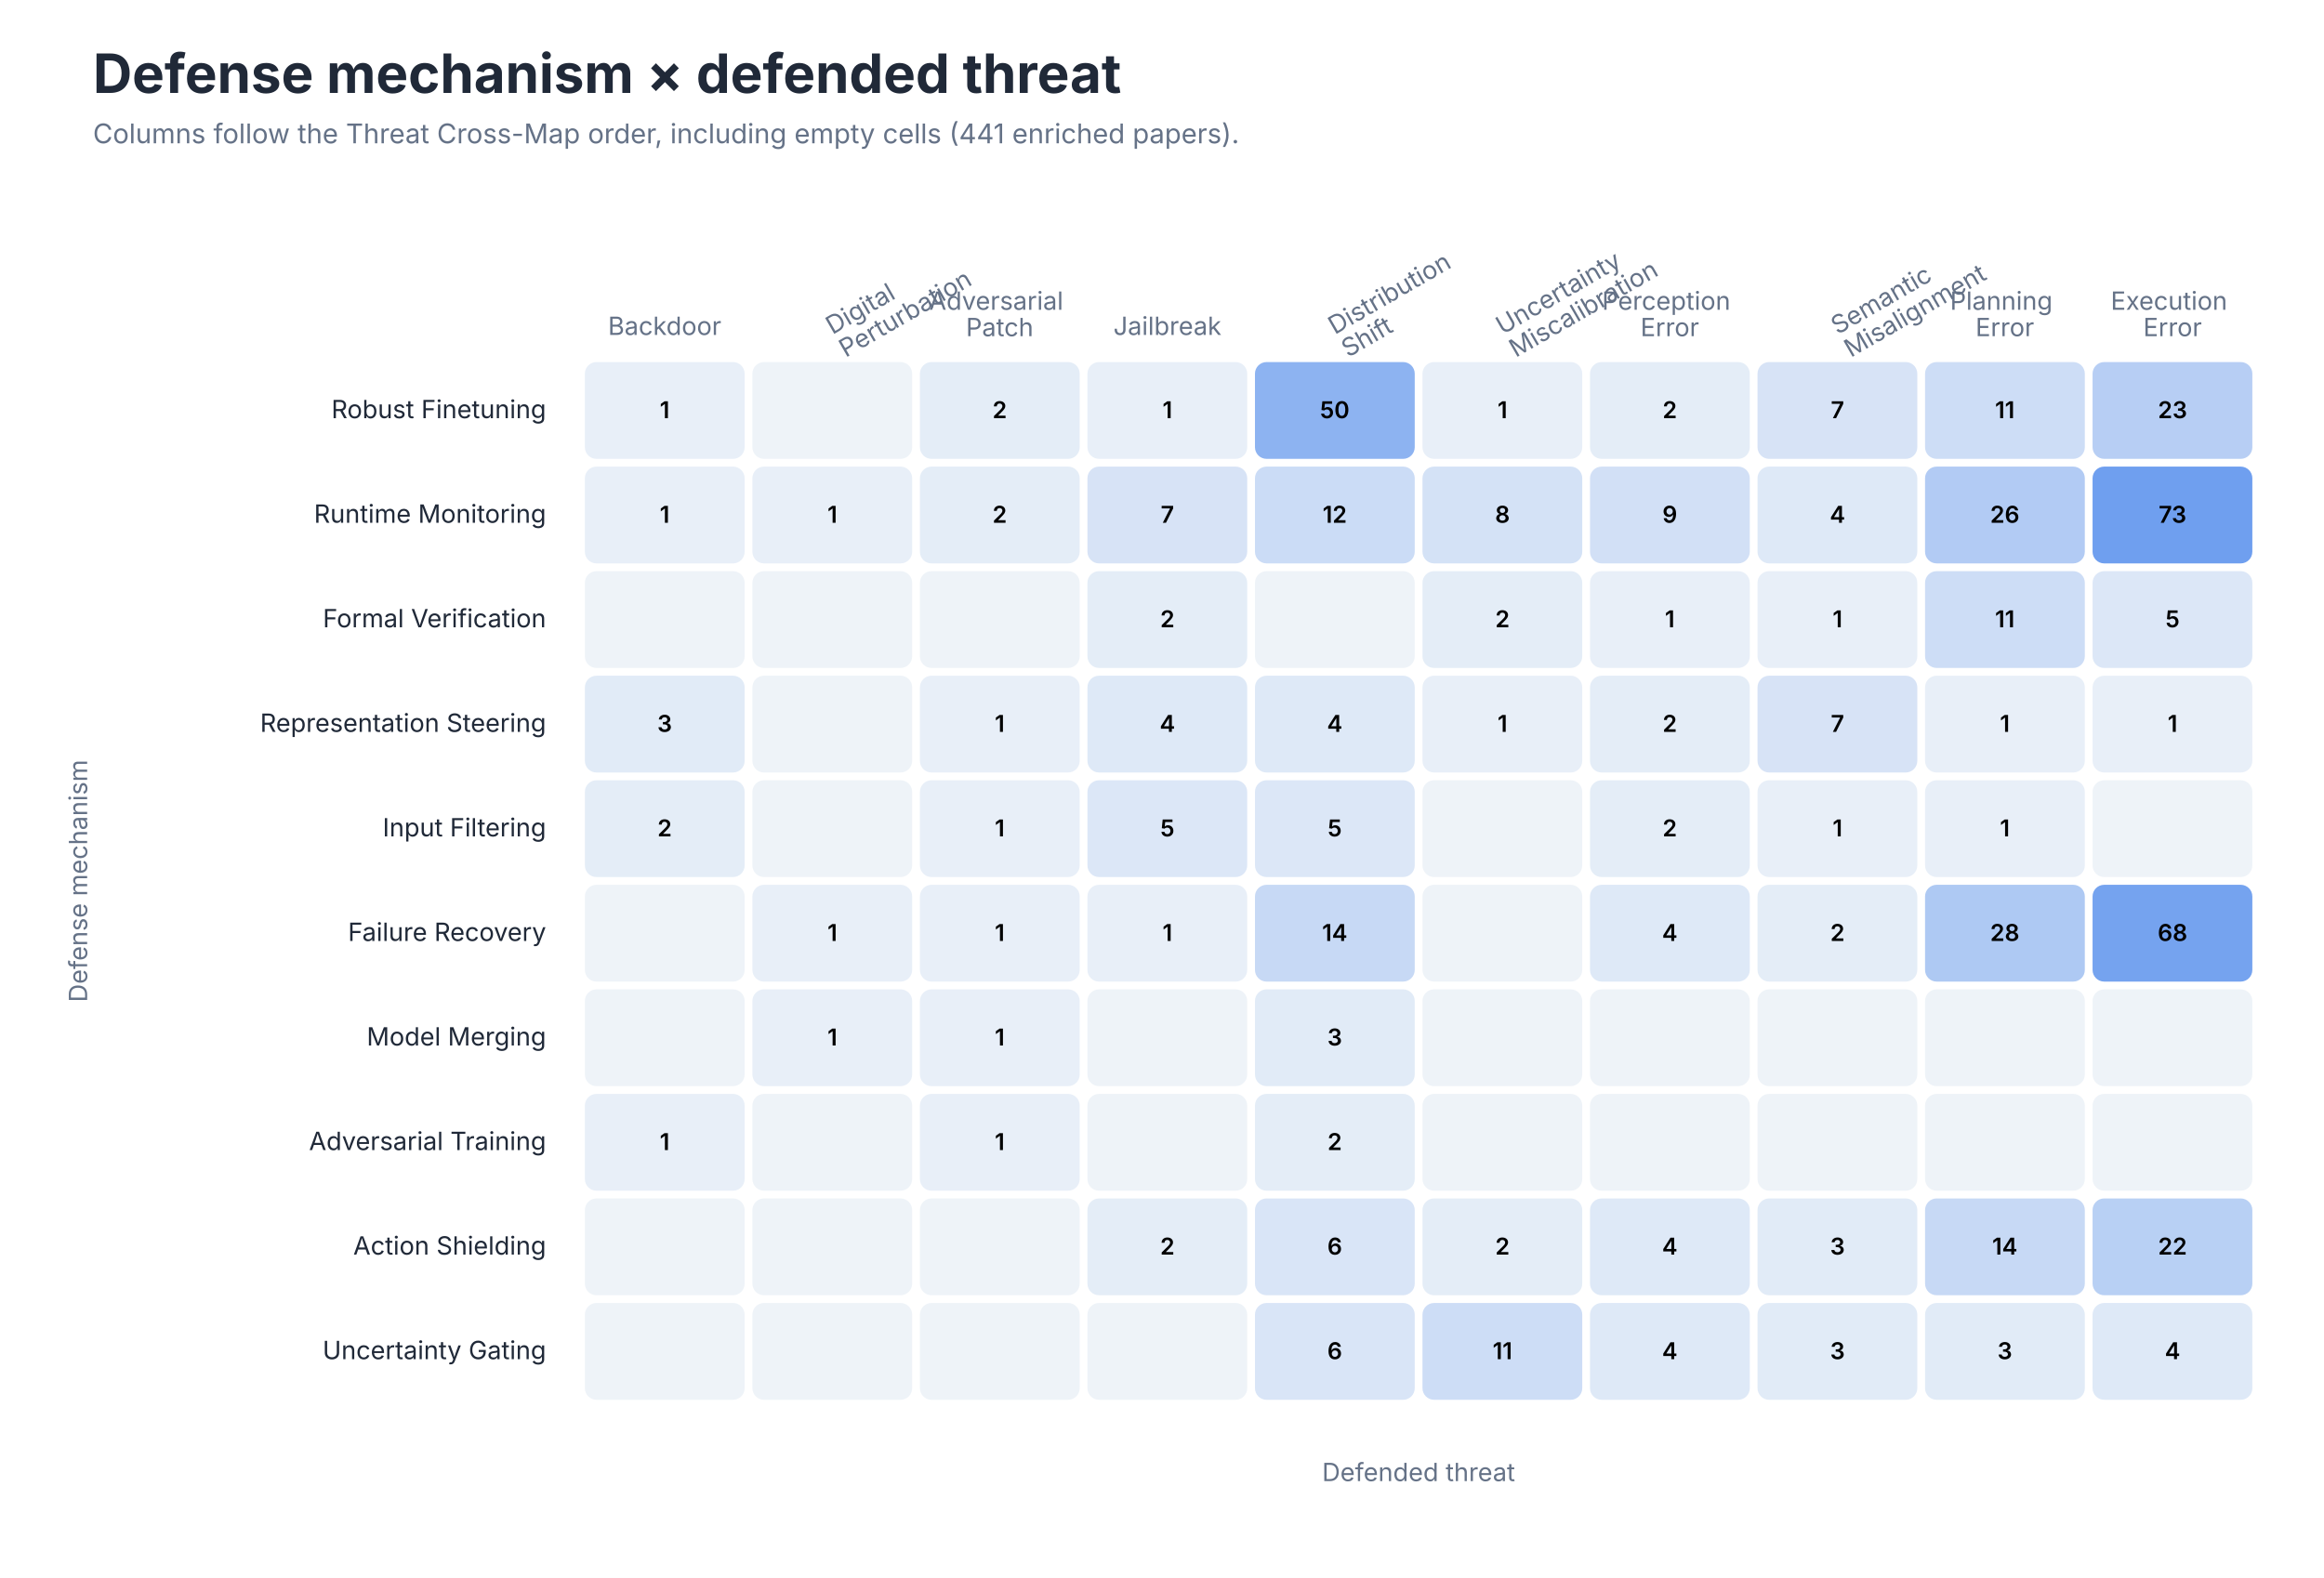
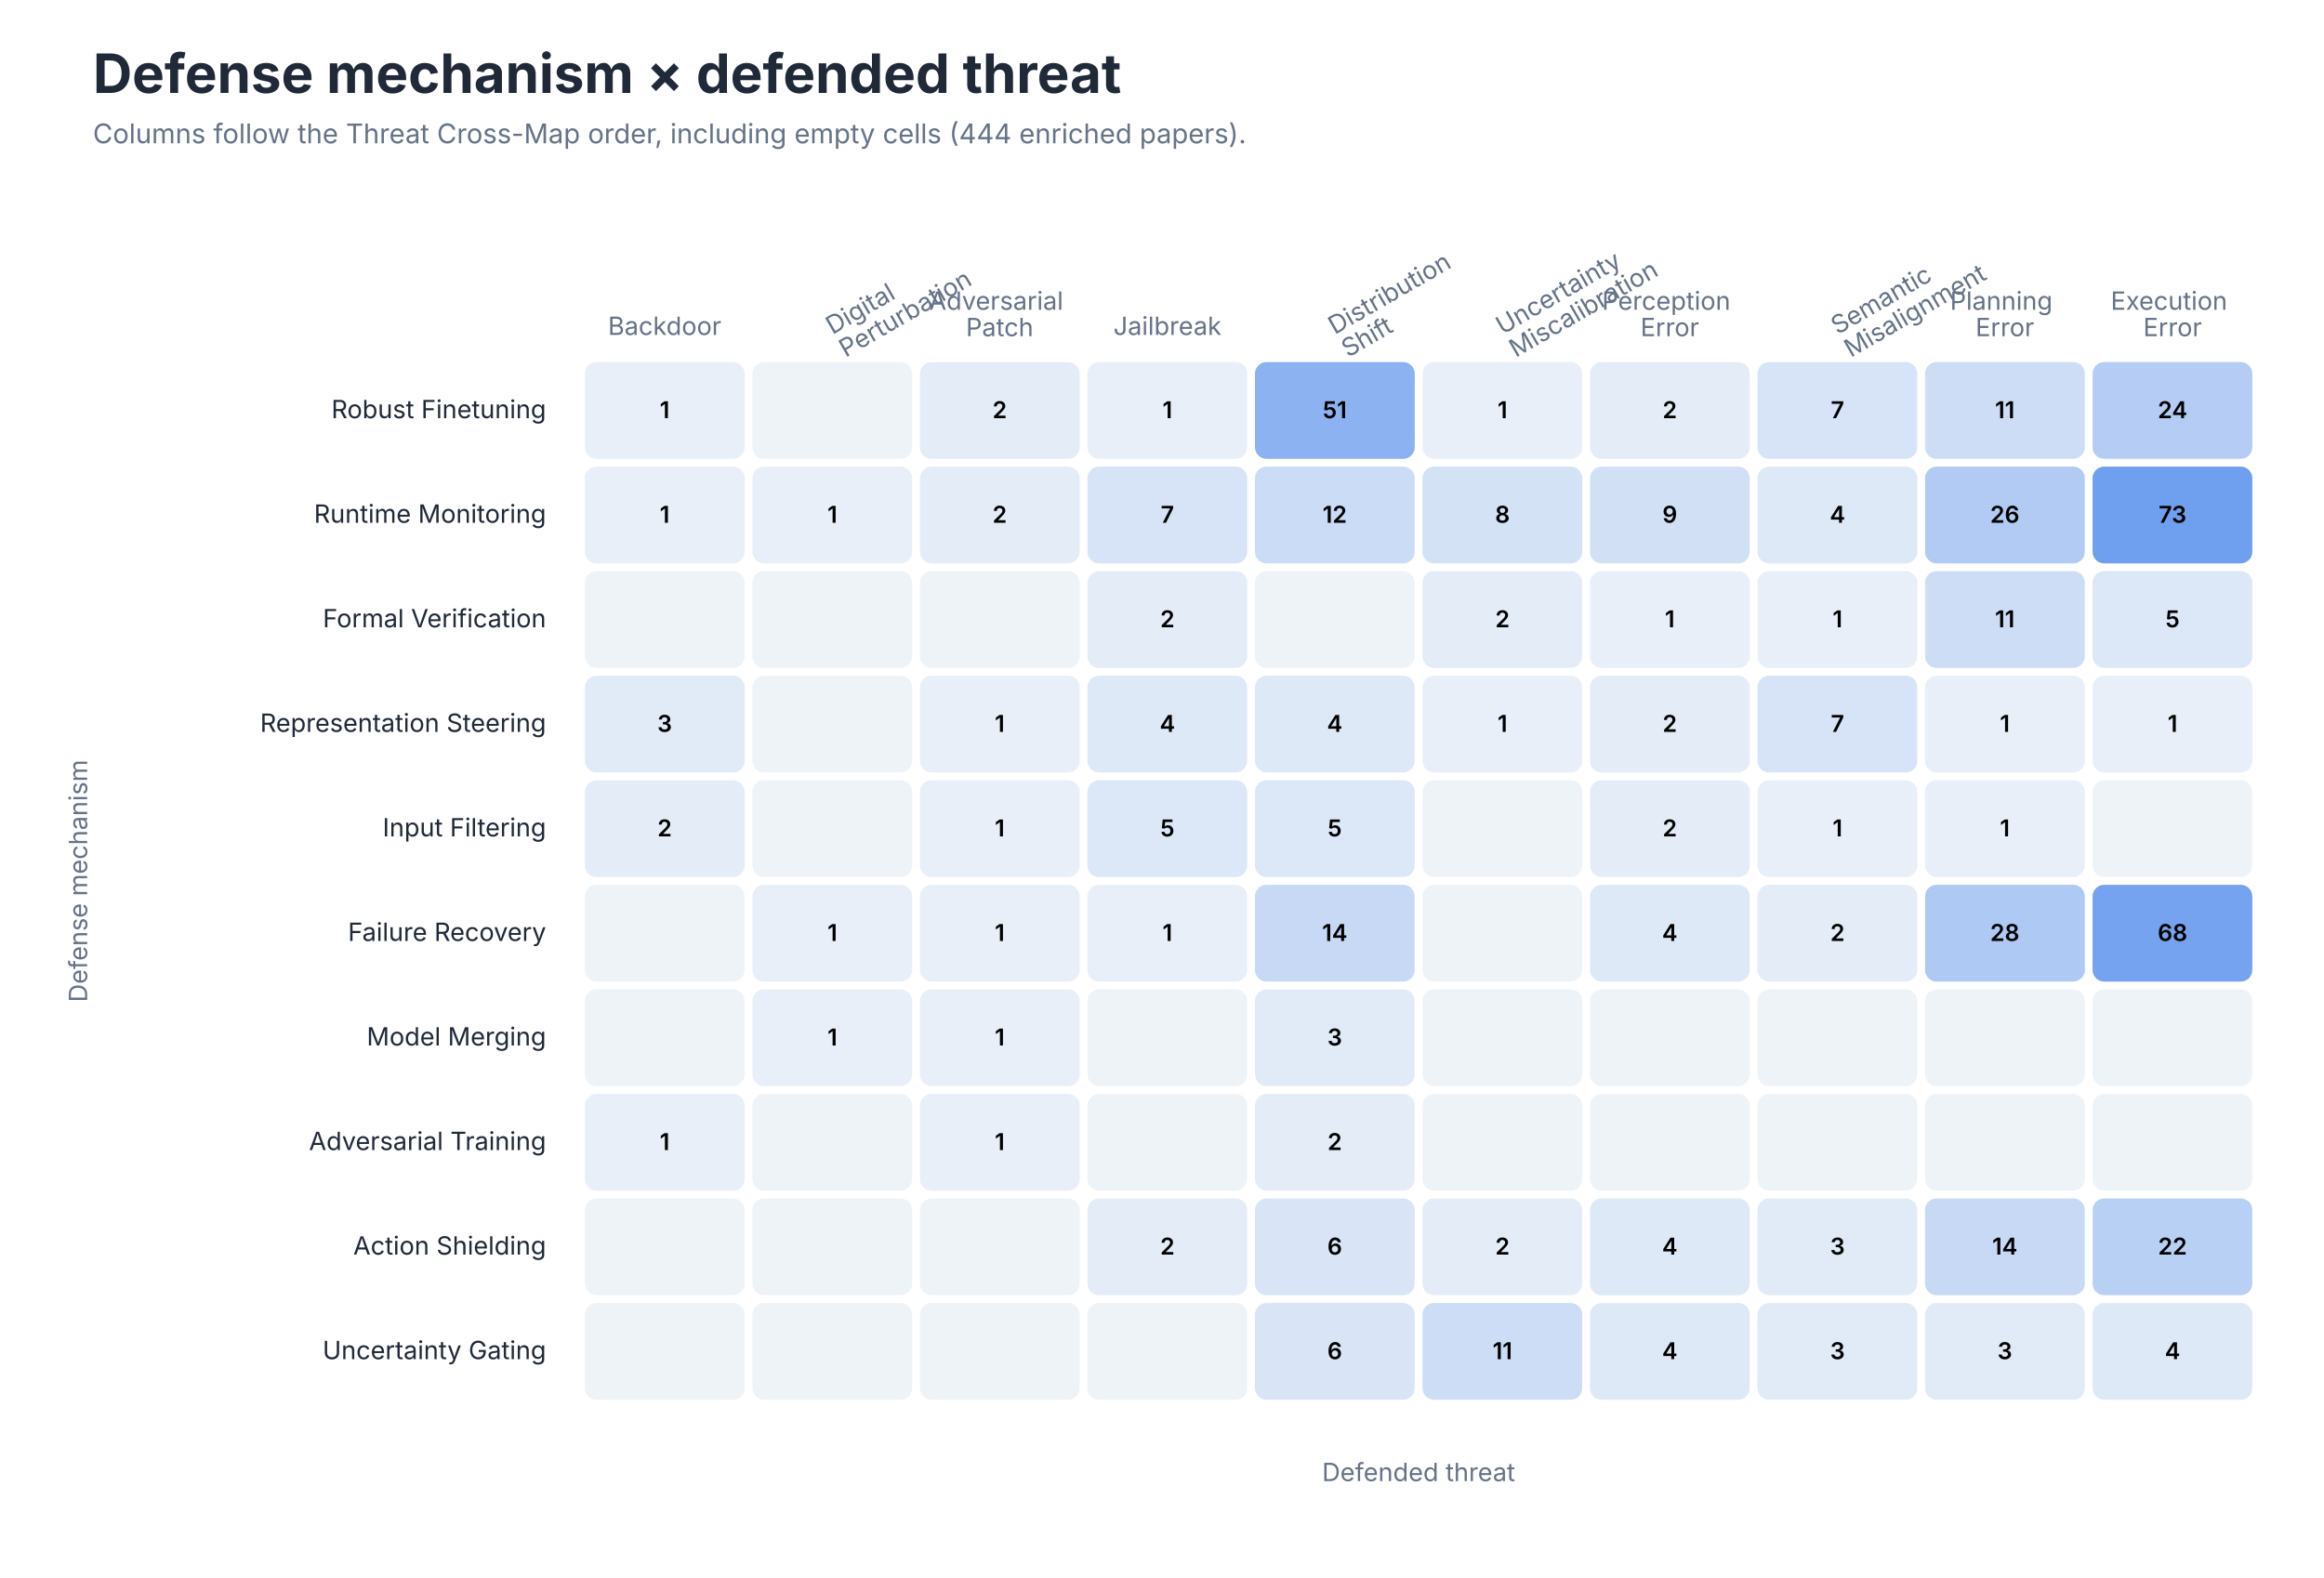
<svg xmlns="http://www.w3.org/2000/svg" role="img" aria-labelledby="title desc" viewBox="0 0 1200 815">
  <style>
text { font-family: -apple-system, BlinkMacSystemFont, 'Segoe UI', sans-serif; }
.title { font-size: 28px; font-weight: 650; fill: #202938; }
.subtitle { font-size: 14px; fill: #657287; }
.axis { font-size: 13px; fill: #657287; }
.label { font-size: 13px; fill: #202938; }
.small { font-size: 11px; fill: #657287; }
</style>
  <rect width="1200" height="815" fill="#FFFFFF" />
  <text class="title" x="48" y="48">Defense mechanism × defended threat</text>
-   <text class="subtitle" x="48" y="74">Columns follow the Threat Cross-Map order, including empty cells (441 enriched papers).</text>
+   <text class="subtitle" x="48" y="74">Columns follow the Threat Cross-Map order, including empty cells (444 enriched papers).</text>
  <text class="axis" text-anchor="middle" x="343.2" y="173.0">
    <tspan x="343.2" dy="0em">Backdoor</tspan>
  </text>
  <text class="axis" text-anchor="start" transform="translate(429.8 173.0) rotate(-30)">
    <tspan x="0" dy="0em">Digital</tspan>
    <tspan x="0" dy="1.05em">Perturbation</tspan>
  </text>
  <text class="axis" text-anchor="middle" x="516.2" y="160.0">
    <tspan x="516.2" dy="0em">Adversarial</tspan>
    <tspan x="516.2" dy="1.05em">Patch</tspan>
  </text>
  <text class="axis" text-anchor="middle" x="602.8" y="173.0">
    <tspan x="602.8" dy="0em">Jailbreak</tspan>
  </text>
  <text class="axis" text-anchor="start" transform="translate(689.2 173.0) rotate(-30)">
    <tspan x="0" dy="0em">Distribution</tspan>
    <tspan x="0" dy="1.05em">Shift</tspan>
  </text>
  <text class="axis" text-anchor="start" transform="translate(775.8 173.0) rotate(-30)">
    <tspan x="0" dy="0em">Uncertainty</tspan>
    <tspan x="0" dy="1.05em">Miscalibration</tspan>
  </text>
  <text class="axis" text-anchor="middle" x="862.2" y="160.0">
    <tspan x="862.2" dy="0em">Perception</tspan>
    <tspan x="862.2" dy="1.05em">Error</tspan>
  </text>
  <text class="axis" text-anchor="start" transform="translate(948.8 173.0) rotate(-30)">
    <tspan x="0" dy="0em">Semantic</tspan>
    <tspan x="0" dy="1.05em">Misalignment</tspan>
  </text>
  <text class="axis" text-anchor="middle" x="1035.2" y="160.0">
    <tspan x="1035.2" dy="0em">Planning</tspan>
    <tspan x="1035.2" dy="1.05em">Error</tspan>
  </text>
  <text class="axis" text-anchor="middle" x="1121.8" y="160.0">
    <tspan x="1121.8" dy="0em">Execution</tspan>
    <tspan x="1121.8" dy="1.05em">Error</tspan>
  </text>
  <text class="label" x="282" y="216.0" text-anchor="end">Robust Finetuning</text>
  <rect x="302.0" y="187" width="82.5" height="50" rx="6" fill="#E8EFF8" />
  <text x="343.2" y="216.0" text-anchor="middle" font-size="12" font-weight="600" fill="#000000">1</text>
  <rect x="388.5" y="187" width="82.5" height="50" rx="6" fill="#EEF3F8" />
  <text x="429.8" y="216.0" text-anchor="middle" font-size="12" font-weight="600" fill="#000000" />
  <rect x="475.0" y="187" width="82.5" height="50" rx="6" fill="#E4EDF7" />
  <text x="516.2" y="216.0" text-anchor="middle" font-size="12" font-weight="600" fill="#000000">2</text>
  <rect x="561.5" y="187" width="82.5" height="50" rx="6" fill="#E8EFF8" />
  <text x="602.8" y="216.0" text-anchor="middle" font-size="12" font-weight="600" fill="#000000">1</text>
-   <rect x="648.0" y="187" width="82.5" height="50" rx="6" fill="#8DB3F1" />
-   <text x="689.2" y="216.0" text-anchor="middle" font-size="12" font-weight="600" fill="#000000">50</text>
+   <rect x="648.0" y="187" width="82.5" height="50" rx="6" fill="#8CB2F1" />
+   <text x="689.2" y="216.0" text-anchor="middle" font-size="12" font-weight="600" fill="#000000">51</text>
  <rect x="734.5" y="187" width="82.5" height="50" rx="6" fill="#E8EFF8" />
  <text x="775.8" y="216.0" text-anchor="middle" font-size="12" font-weight="600" fill="#000000">1</text>
  <rect x="821.0" y="187" width="82.5" height="50" rx="6" fill="#E4EDF7" />
  <text x="862.2" y="216.0" text-anchor="middle" font-size="12" font-weight="600" fill="#000000">2</text>
  <rect x="907.5" y="187" width="82.5" height="50" rx="6" fill="#D7E3F6" />
  <text x="948.8" y="216.0" text-anchor="middle" font-size="12" font-weight="600" fill="#000000">7</text>
  <rect x="994.0" y="187" width="82.5" height="50" rx="6" fill="#CDDDF6" />
  <text x="1035.2" y="216.0" text-anchor="middle" font-size="12" font-weight="600" fill="#000000">11</text>
-   <rect x="1080.5" y="187" width="82.5" height="50" rx="6" fill="#B7CEF4" />
-   <text x="1121.8" y="216.0" text-anchor="middle" font-size="12" font-weight="600" fill="#000000">23</text>
+   <rect x="1080.5" y="187" width="82.5" height="50" rx="6" fill="#B5CDF4" />
+   <text x="1121.8" y="216.0" text-anchor="middle" font-size="12" font-weight="600" fill="#000000">24</text>
  <text class="label" x="282" y="270.0" text-anchor="end">Runtime Monitoring</text>
  <rect x="302.0" y="241" width="82.5" height="50" rx="6" fill="#E8EFF8" />
  <text x="343.2" y="270.0" text-anchor="middle" font-size="12" font-weight="600" fill="#000000">1</text>
  <rect x="388.5" y="241" width="82.5" height="50" rx="6" fill="#E8EFF8" />
  <text x="429.8" y="270.0" text-anchor="middle" font-size="12" font-weight="600" fill="#000000">1</text>
  <rect x="475.0" y="241" width="82.5" height="50" rx="6" fill="#E4EDF7" />
  <text x="516.2" y="270.0" text-anchor="middle" font-size="12" font-weight="600" fill="#000000">2</text>
  <rect x="561.5" y="241" width="82.5" height="50" rx="6" fill="#D7E3F6" />
  <text x="602.8" y="270.0" text-anchor="middle" font-size="12" font-weight="600" fill="#000000">7</text>
  <rect x="648.0" y="241" width="82.5" height="50" rx="6" fill="#CBDCF6" />
  <text x="689.2" y="270.0" text-anchor="middle" font-size="12" font-weight="600" fill="#000000">12</text>
  <rect x="734.5" y="241" width="82.5" height="50" rx="6" fill="#D4E2F6" />
  <text x="775.8" y="270.0" text-anchor="middle" font-size="12" font-weight="600" fill="#000000">8</text>
  <rect x="821.0" y="241" width="82.5" height="50" rx="6" fill="#D2E0F6" />
  <text x="862.2" y="270.0" text-anchor="middle" font-size="12" font-weight="600" fill="#000000">9</text>
  <rect x="907.5" y="241" width="82.5" height="50" rx="6" fill="#DEE9F7" />
  <text x="948.8" y="270.0" text-anchor="middle" font-size="12" font-weight="600" fill="#000000">4</text>
  <rect x="994.0" y="241" width="82.5" height="50" rx="6" fill="#B2CBF4" />
  <text x="1035.2" y="270.0" text-anchor="middle" font-size="12" font-weight="600" fill="#000000">26</text>
  <rect x="1080.5" y="241" width="82.5" height="50" rx="6" fill="#6F9FEF" />
  <text x="1121.8" y="270.0" text-anchor="middle" font-size="12" font-weight="600" fill="#000000">73</text>
  <text class="label" x="282" y="324.0" text-anchor="end">Formal Verification</text>
  <rect x="302.0" y="295" width="82.5" height="50" rx="6" fill="#EEF3F8" />
  <text x="343.2" y="324.0" text-anchor="middle" font-size="12" font-weight="600" fill="#000000" />
  <rect x="388.5" y="295" width="82.5" height="50" rx="6" fill="#EEF3F8" />
  <text x="429.8" y="324.0" text-anchor="middle" font-size="12" font-weight="600" fill="#000000" />
  <rect x="475.0" y="295" width="82.5" height="50" rx="6" fill="#EEF3F8" />
  <text x="516.2" y="324.0" text-anchor="middle" font-size="12" font-weight="600" fill="#000000" />
  <rect x="561.5" y="295" width="82.5" height="50" rx="6" fill="#E4EDF7" />
  <text x="602.8" y="324.0" text-anchor="middle" font-size="12" font-weight="600" fill="#000000">2</text>
  <rect x="648.0" y="295" width="82.5" height="50" rx="6" fill="#EEF3F8" />
  <text x="689.2" y="324.0" text-anchor="middle" font-size="12" font-weight="600" fill="#000000" />
  <rect x="734.5" y="295" width="82.5" height="50" rx="6" fill="#E4EDF7" />
  <text x="775.8" y="324.0" text-anchor="middle" font-size="12" font-weight="600" fill="#000000">2</text>
  <rect x="821.0" y="295" width="82.5" height="50" rx="6" fill="#E8EFF8" />
  <text x="862.2" y="324.0" text-anchor="middle" font-size="12" font-weight="600" fill="#000000">1</text>
  <rect x="907.5" y="295" width="82.5" height="50" rx="6" fill="#E8EFF8" />
  <text x="948.8" y="324.0" text-anchor="middle" font-size="12" font-weight="600" fill="#000000">1</text>
  <rect x="994.0" y="295" width="82.5" height="50" rx="6" fill="#CDDDF6" />
  <text x="1035.2" y="324.0" text-anchor="middle" font-size="12" font-weight="600" fill="#000000">11</text>
  <rect x="1080.5" y="295" width="82.5" height="50" rx="6" fill="#DCE7F7" />
  <text x="1121.8" y="324.0" text-anchor="middle" font-size="12" font-weight="600" fill="#000000">5</text>
  <text class="label" x="282" y="378.0" text-anchor="end">Representation Steering</text>
  <rect x="302.0" y="349" width="82.5" height="50" rx="6" fill="#E1EBF7" />
  <text x="343.2" y="378.0" text-anchor="middle" font-size="12" font-weight="600" fill="#000000">3</text>
  <rect x="388.5" y="349" width="82.5" height="50" rx="6" fill="#EEF3F8" />
  <text x="429.8" y="378.0" text-anchor="middle" font-size="12" font-weight="600" fill="#000000" />
  <rect x="475.0" y="349" width="82.5" height="50" rx="6" fill="#E8EFF8" />
  <text x="516.2" y="378.0" text-anchor="middle" font-size="12" font-weight="600" fill="#000000">1</text>
  <rect x="561.5" y="349" width="82.5" height="50" rx="6" fill="#DEE9F7" />
  <text x="602.8" y="378.0" text-anchor="middle" font-size="12" font-weight="600" fill="#000000">4</text>
  <rect x="648.0" y="349" width="82.5" height="50" rx="6" fill="#DEE9F7" />
  <text x="689.2" y="378.0" text-anchor="middle" font-size="12" font-weight="600" fill="#000000">4</text>
  <rect x="734.5" y="349" width="82.5" height="50" rx="6" fill="#E8EFF8" />
  <text x="775.8" y="378.0" text-anchor="middle" font-size="12" font-weight="600" fill="#000000">1</text>
  <rect x="821.0" y="349" width="82.5" height="50" rx="6" fill="#E4EDF7" />
  <text x="862.2" y="378.0" text-anchor="middle" font-size="12" font-weight="600" fill="#000000">2</text>
  <rect x="907.5" y="349" width="82.5" height="50" rx="6" fill="#D7E3F6" />
  <text x="948.8" y="378.0" text-anchor="middle" font-size="12" font-weight="600" fill="#000000">7</text>
  <rect x="994.0" y="349" width="82.5" height="50" rx="6" fill="#E8EFF8" />
  <text x="1035.2" y="378.0" text-anchor="middle" font-size="12" font-weight="600" fill="#000000">1</text>
  <rect x="1080.5" y="349" width="82.5" height="50" rx="6" fill="#E8EFF8" />
  <text x="1121.8" y="378.0" text-anchor="middle" font-size="12" font-weight="600" fill="#000000">1</text>
  <text class="label" x="282" y="432.0" text-anchor="end">Input Filtering</text>
  <rect x="302.0" y="403" width="82.5" height="50" rx="6" fill="#E4EDF7" />
  <text x="343.2" y="432.0" text-anchor="middle" font-size="12" font-weight="600" fill="#000000">2</text>
  <rect x="388.5" y="403" width="82.5" height="50" rx="6" fill="#EEF3F8" />
  <text x="429.8" y="432.0" text-anchor="middle" font-size="12" font-weight="600" fill="#000000" />
  <rect x="475.0" y="403" width="82.5" height="50" rx="6" fill="#E8EFF8" />
  <text x="516.2" y="432.0" text-anchor="middle" font-size="12" font-weight="600" fill="#000000">1</text>
  <rect x="561.5" y="403" width="82.5" height="50" rx="6" fill="#DCE7F7" />
  <text x="602.8" y="432.0" text-anchor="middle" font-size="12" font-weight="600" fill="#000000">5</text>
  <rect x="648.0" y="403" width="82.5" height="50" rx="6" fill="#DCE7F7" />
  <text x="689.2" y="432.0" text-anchor="middle" font-size="12" font-weight="600" fill="#000000">5</text>
  <rect x="734.5" y="403" width="82.5" height="50" rx="6" fill="#EEF3F8" />
  <text x="775.8" y="432.0" text-anchor="middle" font-size="12" font-weight="600" fill="#000000" />
  <rect x="821.0" y="403" width="82.5" height="50" rx="6" fill="#E4EDF7" />
  <text x="862.2" y="432.0" text-anchor="middle" font-size="12" font-weight="600" fill="#000000">2</text>
  <rect x="907.5" y="403" width="82.5" height="50" rx="6" fill="#E8EFF8" />
  <text x="948.8" y="432.0" text-anchor="middle" font-size="12" font-weight="600" fill="#000000">1</text>
  <rect x="994.0" y="403" width="82.5" height="50" rx="6" fill="#E8EFF8" />
  <text x="1035.2" y="432.0" text-anchor="middle" font-size="12" font-weight="600" fill="#000000">1</text>
  <rect x="1080.5" y="403" width="82.5" height="50" rx="6" fill="#EEF3F8" />
  <text x="1121.8" y="432.0" text-anchor="middle" font-size="12" font-weight="600" fill="#000000" />
  <text class="label" x="282" y="486.0" text-anchor="end">Failure Recovery</text>
  <rect x="302.0" y="457" width="82.5" height="50" rx="6" fill="#EEF3F8" />
  <text x="343.2" y="486.0" text-anchor="middle" font-size="12" font-weight="600" fill="#000000" />
  <rect x="388.5" y="457" width="82.5" height="50" rx="6" fill="#E8EFF8" />
  <text x="429.8" y="486.0" text-anchor="middle" font-size="12" font-weight="600" fill="#000000">1</text>
  <rect x="475.0" y="457" width="82.5" height="50" rx="6" fill="#E8EFF8" />
  <text x="516.2" y="486.0" text-anchor="middle" font-size="12" font-weight="600" fill="#000000">1</text>
  <rect x="561.5" y="457" width="82.5" height="50" rx="6" fill="#E8EFF8" />
  <text x="602.8" y="486.0" text-anchor="middle" font-size="12" font-weight="600" fill="#000000">1</text>
  <rect x="648.0" y="457" width="82.5" height="50" rx="6" fill="#C7D9F5" />
  <text x="689.2" y="486.0" text-anchor="middle" font-size="12" font-weight="600" fill="#000000">14</text>
  <rect x="734.5" y="457" width="82.5" height="50" rx="6" fill="#EEF3F8" />
  <text x="775.8" y="486.0" text-anchor="middle" font-size="12" font-weight="600" fill="#000000" />
  <rect x="821.0" y="457" width="82.5" height="50" rx="6" fill="#DEE9F7" />
  <text x="862.2" y="486.0" text-anchor="middle" font-size="12" font-weight="600" fill="#000000">4</text>
  <rect x="907.5" y="457" width="82.5" height="50" rx="6" fill="#E4EDF7" />
  <text x="948.8" y="486.0" text-anchor="middle" font-size="12" font-weight="600" fill="#000000">2</text>
  <rect x="994.0" y="457" width="82.5" height="50" rx="6" fill="#AEC9F3" />
  <text x="1035.2" y="486.0" text-anchor="middle" font-size="12" font-weight="600" fill="#000000">28</text>
  <rect x="1080.5" y="457" width="82.5" height="50" rx="6" fill="#75A3EF" />
  <text x="1121.8" y="486.0" text-anchor="middle" font-size="12" font-weight="600" fill="#000000">68</text>
  <text class="label" x="282" y="540.0" text-anchor="end">Model Merging</text>
  <rect x="302.0" y="511" width="82.5" height="50" rx="6" fill="#EEF3F8" />
  <text x="343.2" y="540.0" text-anchor="middle" font-size="12" font-weight="600" fill="#000000" />
  <rect x="388.5" y="511" width="82.5" height="50" rx="6" fill="#E8EFF8" />
  <text x="429.8" y="540.0" text-anchor="middle" font-size="12" font-weight="600" fill="#000000">1</text>
  <rect x="475.0" y="511" width="82.5" height="50" rx="6" fill="#E8EFF8" />
  <text x="516.2" y="540.0" text-anchor="middle" font-size="12" font-weight="600" fill="#000000">1</text>
  <rect x="561.5" y="511" width="82.5" height="50" rx="6" fill="#EEF3F8" />
  <text x="602.8" y="540.0" text-anchor="middle" font-size="12" font-weight="600" fill="#000000" />
  <rect x="648.0" y="511" width="82.5" height="50" rx="6" fill="#E1EBF7" />
  <text x="689.2" y="540.0" text-anchor="middle" font-size="12" font-weight="600" fill="#000000">3</text>
  <rect x="734.5" y="511" width="82.5" height="50" rx="6" fill="#EEF3F8" />
  <text x="775.8" y="540.0" text-anchor="middle" font-size="12" font-weight="600" fill="#000000" />
  <rect x="821.0" y="511" width="82.5" height="50" rx="6" fill="#EEF3F8" />
  <text x="862.2" y="540.0" text-anchor="middle" font-size="12" font-weight="600" fill="#000000" />
  <rect x="907.5" y="511" width="82.5" height="50" rx="6" fill="#EEF3F8" />
  <text x="948.8" y="540.0" text-anchor="middle" font-size="12" font-weight="600" fill="#000000" />
  <rect x="994.0" y="511" width="82.5" height="50" rx="6" fill="#EEF3F8" />
  <text x="1035.2" y="540.0" text-anchor="middle" font-size="12" font-weight="600" fill="#000000" />
  <rect x="1080.5" y="511" width="82.5" height="50" rx="6" fill="#EEF3F8" />
  <text x="1121.8" y="540.0" text-anchor="middle" font-size="12" font-weight="600" fill="#000000" />
  <text class="label" x="282" y="594.0" text-anchor="end">Adversarial Training</text>
  <rect x="302.0" y="565" width="82.5" height="50" rx="6" fill="#E8EFF8" />
  <text x="343.2" y="594.0" text-anchor="middle" font-size="12" font-weight="600" fill="#000000">1</text>
  <rect x="388.5" y="565" width="82.5" height="50" rx="6" fill="#EEF3F8" />
  <text x="429.8" y="594.0" text-anchor="middle" font-size="12" font-weight="600" fill="#000000" />
  <rect x="475.0" y="565" width="82.5" height="50" rx="6" fill="#E8EFF8" />
  <text x="516.2" y="594.0" text-anchor="middle" font-size="12" font-weight="600" fill="#000000">1</text>
  <rect x="561.5" y="565" width="82.5" height="50" rx="6" fill="#EEF3F8" />
  <text x="602.8" y="594.0" text-anchor="middle" font-size="12" font-weight="600" fill="#000000" />
  <rect x="648.0" y="565" width="82.5" height="50" rx="6" fill="#E4EDF7" />
  <text x="689.2" y="594.0" text-anchor="middle" font-size="12" font-weight="600" fill="#000000">2</text>
  <rect x="734.5" y="565" width="82.5" height="50" rx="6" fill="#EEF3F8" />
  <text x="775.8" y="594.0" text-anchor="middle" font-size="12" font-weight="600" fill="#000000" />
  <rect x="821.0" y="565" width="82.5" height="50" rx="6" fill="#EEF3F8" />
  <text x="862.2" y="594.0" text-anchor="middle" font-size="12" font-weight="600" fill="#000000" />
  <rect x="907.5" y="565" width="82.5" height="50" rx="6" fill="#EEF3F8" />
  <text x="948.8" y="594.0" text-anchor="middle" font-size="12" font-weight="600" fill="#000000" />
  <rect x="994.0" y="565" width="82.5" height="50" rx="6" fill="#EEF3F8" />
  <text x="1035.2" y="594.0" text-anchor="middle" font-size="12" font-weight="600" fill="#000000" />
  <rect x="1080.5" y="565" width="82.5" height="50" rx="6" fill="#EEF3F8" />
  <text x="1121.8" y="594.0" text-anchor="middle" font-size="12" font-weight="600" fill="#000000" />
  <text class="label" x="282" y="648.0" text-anchor="end">Action Shielding</text>
  <rect x="302.0" y="619" width="82.5" height="50" rx="6" fill="#EEF3F8" />
  <text x="343.2" y="648.0" text-anchor="middle" font-size="12" font-weight="600" fill="#000000" />
  <rect x="388.5" y="619" width="82.5" height="50" rx="6" fill="#EEF3F8" />
  <text x="429.8" y="648.0" text-anchor="middle" font-size="12" font-weight="600" fill="#000000" />
  <rect x="475.0" y="619" width="82.5" height="50" rx="6" fill="#EEF3F8" />
  <text x="516.2" y="648.0" text-anchor="middle" font-size="12" font-weight="600" fill="#000000" />
  <rect x="561.5" y="619" width="82.5" height="50" rx="6" fill="#E4EDF7" />
  <text x="602.8" y="648.0" text-anchor="middle" font-size="12" font-weight="600" fill="#000000">2</text>
  <rect x="648.0" y="619" width="82.5" height="50" rx="6" fill="#D9E5F7" />
  <text x="689.2" y="648.0" text-anchor="middle" font-size="12" font-weight="600" fill="#000000">6</text>
  <rect x="734.5" y="619" width="82.5" height="50" rx="6" fill="#E4EDF7" />
  <text x="775.8" y="648.0" text-anchor="middle" font-size="12" font-weight="600" fill="#000000">2</text>
  <rect x="821.0" y="619" width="82.5" height="50" rx="6" fill="#DEE9F7" />
  <text x="862.2" y="648.0" text-anchor="middle" font-size="12" font-weight="600" fill="#000000">4</text>
  <rect x="907.5" y="619" width="82.5" height="50" rx="6" fill="#E1EBF7" />
  <text x="948.8" y="648.0" text-anchor="middle" font-size="12" font-weight="600" fill="#000000">3</text>
  <rect x="994.0" y="619" width="82.5" height="50" rx="6" fill="#C7D9F5" />
  <text x="1035.2" y="648.0" text-anchor="middle" font-size="12" font-weight="600" fill="#000000">14</text>
  <rect x="1080.5" y="619" width="82.5" height="50" rx="6" fill="#B8D0F4" />
  <text x="1121.8" y="648.0" text-anchor="middle" font-size="12" font-weight="600" fill="#000000">22</text>
  <text class="label" x="282" y="702.0" text-anchor="end">Uncertainty Gating</text>
  <rect x="302.0" y="673" width="82.5" height="50" rx="6" fill="#EEF3F8" />
  <text x="343.2" y="702.0" text-anchor="middle" font-size="12" font-weight="600" fill="#000000" />
  <rect x="388.5" y="673" width="82.5" height="50" rx="6" fill="#EEF3F8" />
  <text x="429.8" y="702.0" text-anchor="middle" font-size="12" font-weight="600" fill="#000000" />
  <rect x="475.0" y="673" width="82.5" height="50" rx="6" fill="#EEF3F8" />
  <text x="516.2" y="702.0" text-anchor="middle" font-size="12" font-weight="600" fill="#000000" />
  <rect x="561.5" y="673" width="82.5" height="50" rx="6" fill="#EEF3F8" />
  <text x="602.8" y="702.0" text-anchor="middle" font-size="12" font-weight="600" fill="#000000" />
  <rect x="648.0" y="673" width="82.5" height="50" rx="6" fill="#D9E5F7" />
  <text x="689.2" y="702.0" text-anchor="middle" font-size="12" font-weight="600" fill="#000000">6</text>
  <rect x="734.5" y="673" width="82.5" height="50" rx="6" fill="#CDDDF6" />
  <text x="775.8" y="702.0" text-anchor="middle" font-size="12" font-weight="600" fill="#000000">11</text>
  <rect x="821.0" y="673" width="82.5" height="50" rx="6" fill="#DEE9F7" />
  <text x="862.2" y="702.0" text-anchor="middle" font-size="12" font-weight="600" fill="#000000">4</text>
  <rect x="907.5" y="673" width="82.5" height="50" rx="6" fill="#E1EBF7" />
  <text x="948.8" y="702.0" text-anchor="middle" font-size="12" font-weight="600" fill="#000000">3</text>
  <rect x="994.0" y="673" width="82.5" height="50" rx="6" fill="#E1EBF7" />
  <text x="1035.2" y="702.0" text-anchor="middle" font-size="12" font-weight="600" fill="#000000">3</text>
  <rect x="1080.5" y="673" width="82.5" height="50" rx="6" fill="#DEE9F7" />
  <text x="1121.8" y="702.0" text-anchor="middle" font-size="12" font-weight="600" fill="#000000">4</text>
  <text class="axis" x="732.5" y="765" text-anchor="middle">Defended threat</text>
  <text class="axis" transform="translate(45 455.0) rotate(-90)" text-anchor="middle">Defense mechanism</text>
</svg>
